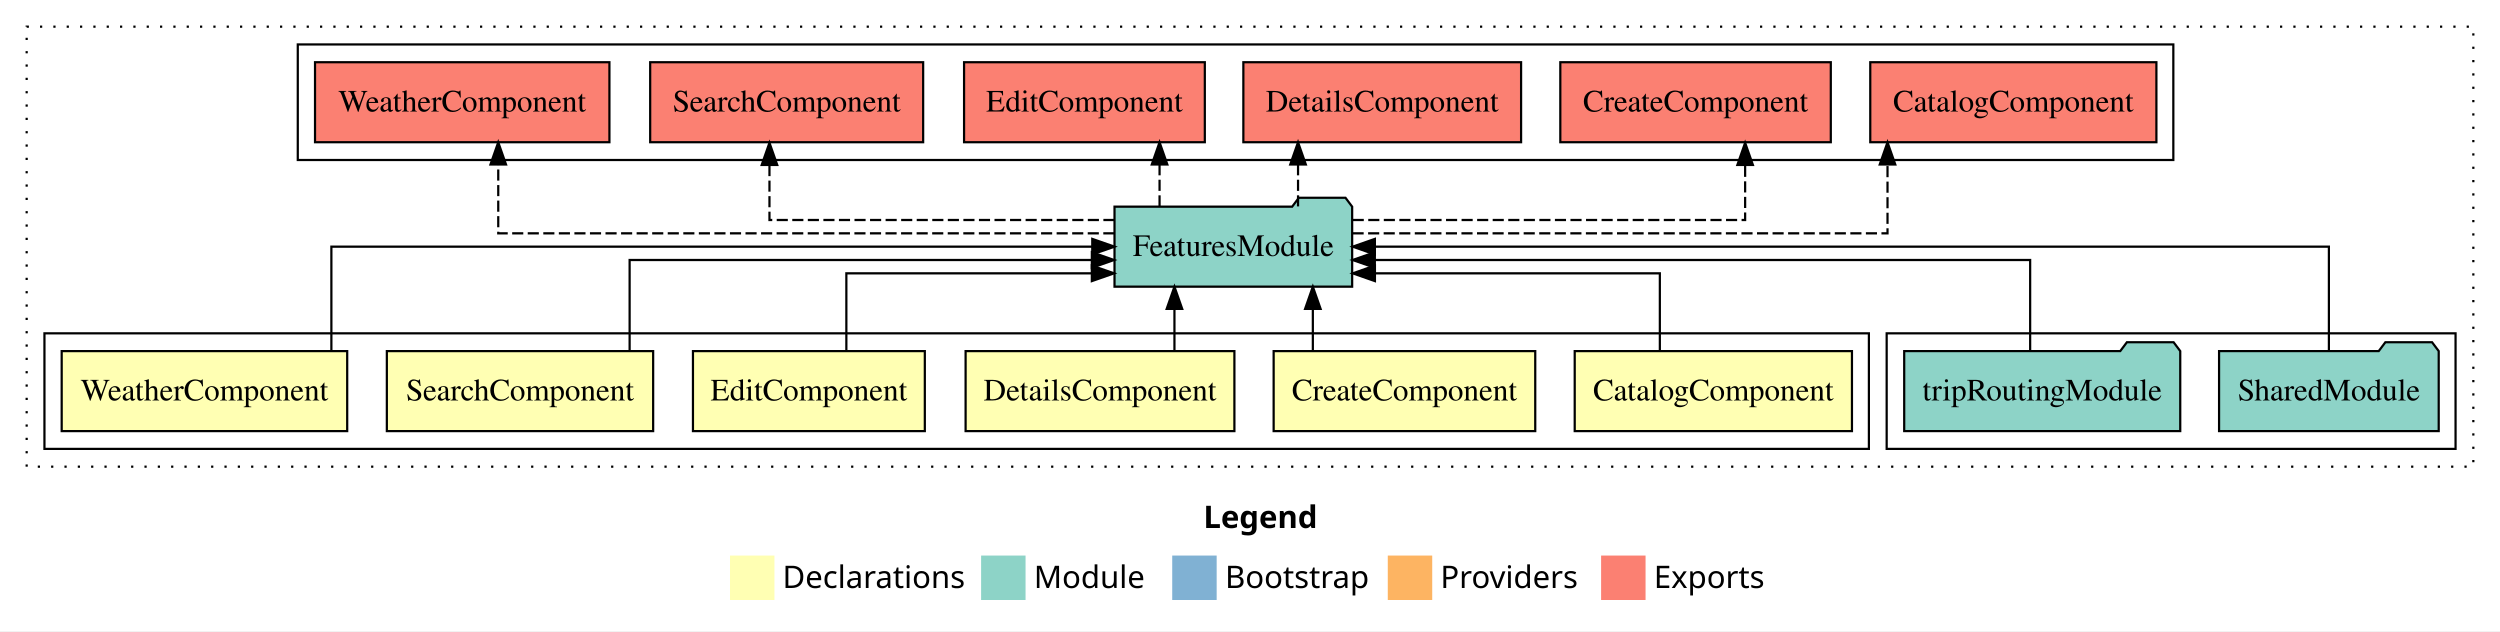
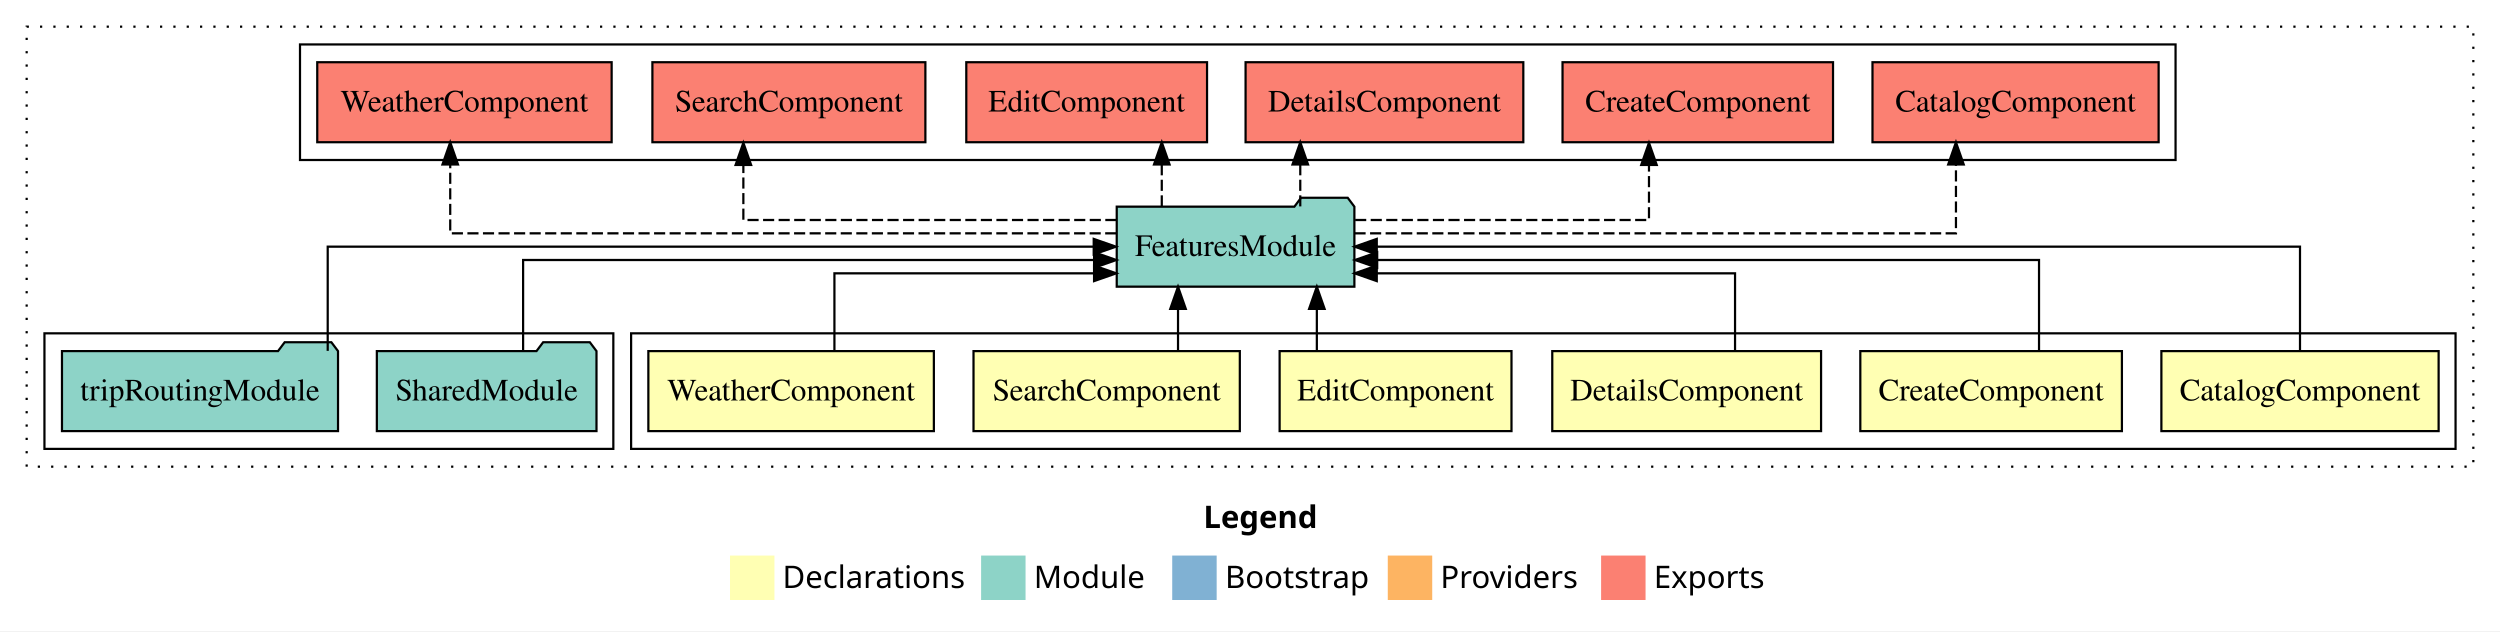
<svg xmlns="http://www.w3.org/2000/svg" width="1125pt" height="284pt" viewBox="0.00 0.00 1125.00 284.00">
  <g id="graph0" class="graph" transform="scale(1 1) rotate(0) translate(4 280)">
    <polygon fill="white" stroke="transparent" points="-4,4 -4,-280 1121,-280 1121,4 -4,4" />
    <text text-anchor="start" x="537.51" y="-42.4" font-family="Times-12" font-weight="bold" font-size="14.00">Legend</text>
    <polygon fill="#ffffb3" stroke="transparent" points="324.5,-10 324.5,-30 344.5,-30 344.5,-10 324.5,-10" />
    <text text-anchor="start" x="348.13" y="-15.4" font-family="Times-12" font-size="14.00">  Declarations</text>
    <polygon fill="#8dd3c7" stroke="transparent" points="437.5,-10 437.5,-30 457.5,-30 457.5,-10 437.5,-10" />
    <text text-anchor="start" x="461.23" y="-15.4" font-family="Times-12" font-size="14.00">  Module</text>
    <polygon fill="#80b1d3" stroke="transparent" points="523.5,-10 523.5,-30 543.5,-30 543.5,-10 523.5,-10" />
    <text text-anchor="start" x="547.28" y="-15.4" font-family="Times-12" font-size="14.00">  Bootstrap</text>
    <polygon fill="#fdb462" stroke="transparent" points="620.5,-10 620.5,-30 640.5,-30 640.5,-10 620.5,-10" />
    <text text-anchor="start" x="644.17" y="-15.4" font-family="Times-12" font-size="14.00">  Providers</text>
    <polygon fill="#fb8072" stroke="transparent" points="716.5,-10 716.5,-30 736.5,-30 736.5,-10 716.5,-10" />
    <text text-anchor="start" x="740.23" y="-15.4" font-family="Times-12" font-size="14.00">  Exports</text>
    <g id="clust1" class="cluster">
      <polygon fill="none" stroke="black" stroke-dasharray="1,5" points="8,-70 8,-268 1109,-268 1109,-70 8,-70" />
    </g>
+     <g id="clust2" class="cluster">
+       <polygon fill="none" stroke="black" points="280,-78 280,-130 1101,-130 1101,-78 280,-78" />
+     </g>
    <g id="clust9" class="cluster">
-       <polygon fill="none" stroke="black" points="845,-78 845,-130 1101,-130 1101,-78 845,-78" />
+       <polygon fill="none" stroke="black" points="16,-78 16,-130 272,-130 272,-78 16,-78" />
    </g>
    <g id="clust10" class="cluster">
-       <polygon fill="none" stroke="black" points="130,-208 130,-260 974,-260 974,-208 130,-208" />
-     </g>
-     <g id="clust2" class="cluster">
-       <polygon fill="none" stroke="black" points="16,-78 16,-130 837,-130 837,-78 16,-78" />
+       <polygon fill="none" stroke="black" points="131,-208 131,-260 975,-260 975,-208 131,-208" />
    </g>
    <g id="node1" class="node">
-       <polygon fill="#ffffb3" stroke="black" points="829.38,-122 704.62,-122 704.62,-86 829.38,-86 829.38,-122" />
-       <text text-anchor="middle" x="767" y="-99.8" font-family="Times,serif" font-size="14.00">CatalogComponent</text>
+       <polygon fill="#ffffb3" stroke="black" points="1093.38,-122 968.62,-122 968.62,-86 1093.38,-86 1093.38,-122" />
+       <text text-anchor="middle" x="1031" y="-99.8" font-family="Times,serif" font-size="14.00">CatalogComponent</text>
    </g>
    <g id="node7" class="node">
-       <polygon fill="#8dd3c7" stroke="black" points="604.47,-187 601.47,-191 580.47,-191 577.47,-187 497.53,-187 497.53,-151 604.47,-151 604.47,-187" />
-       <text text-anchor="middle" x="551" y="-164.8" font-family="Times,serif" font-size="14.00">FeaturesModule</text>
+       <polygon fill="#8dd3c7" stroke="black" points="605.47,-187 602.47,-191 581.47,-191 578.47,-187 498.53,-187 498.53,-151 605.47,-151 605.47,-187" />
+       <text text-anchor="middle" x="552" y="-164.8" font-family="Times,serif" font-size="14.00">FeaturesModule</text>
    </g>
    <g id="edge1" class="edge">
-       <path fill="none" stroke="black" d="M742.93,-122.24C742.93,-137.57 742.93,-157 742.93,-157 742.93,-157 614.72,-157 614.72,-157" />
-       <polygon fill="black" stroke="black" points="614.72,-153.5 604.72,-157 614.72,-160.5 614.72,-153.5" />
+       <path fill="none" stroke="black" d="M1031,-122.11C1031,-141.34 1031,-169 1031,-169 1031,-169 615.55,-169 615.55,-169" />
+       <polygon fill="black" stroke="black" points="615.55,-165.5 605.55,-169 615.55,-172.5 615.55,-165.5" />
    </g>
    <g id="node2" class="node">
-       <polygon fill="#ffffb3" stroke="black" points="686.86,-122 569.14,-122 569.14,-86 686.86,-86 686.86,-122" />
-       <text text-anchor="middle" x="628" y="-99.8" font-family="Times,serif" font-size="14.00">CreateComponent</text>
+       <polygon fill="#ffffb3" stroke="black" points="950.86,-122 833.14,-122 833.14,-86 950.86,-86 950.86,-122" />
+       <text text-anchor="middle" x="892" y="-99.8" font-family="Times,serif" font-size="14.00">CreateComponent</text>
    </g>
    <g id="edge2" class="edge">
-       <path fill="none" stroke="black" d="M586.78,-122.11C586.78,-122.11 586.78,-140.99 586.78,-140.99" />
-       <polygon fill="black" stroke="black" points="583.28,-140.99 586.78,-150.99 590.28,-140.99 583.28,-140.99" />
+       <path fill="none" stroke="black" d="M913.56,-122.02C913.56,-139.37 913.56,-163 913.56,-163 913.56,-163 615.74,-163 615.74,-163" />
+       <polygon fill="black" stroke="black" points="615.74,-159.5 605.74,-163 615.74,-166.5 615.74,-159.5" />
    </g>
    <g id="node3" class="node">
-       <polygon fill="#ffffb3" stroke="black" points="551.48,-122 430.52,-122 430.52,-86 551.48,-86 551.48,-122" />
-       <text text-anchor="middle" x="491" y="-99.8" font-family="Times,serif" font-size="14.00">DetailsComponent</text>
+       <polygon fill="#ffffb3" stroke="black" points="815.48,-122 694.52,-122 694.52,-86 815.48,-86 815.48,-122" />
+       <text text-anchor="middle" x="755" y="-99.8" font-family="Times,serif" font-size="14.00">DetailsComponent</text>
    </g>
    <g id="edge3" class="edge">
-       <path fill="none" stroke="black" d="M524.5,-122.11C524.5,-122.11 524.5,-140.99 524.5,-140.99" />
-       <polygon fill="black" stroke="black" points="521,-140.99 524.5,-150.99 528,-140.99 521,-140.99" />
+       <path fill="none" stroke="black" d="M776.77,-122.24C776.77,-137.57 776.77,-157 776.77,-157 776.77,-157 615.55,-157 615.55,-157" />
+       <polygon fill="black" stroke="black" points="615.55,-153.5 605.55,-157 615.55,-160.5 615.55,-153.5" />
    </g>
    <g id="node4" class="node">
-       <polygon fill="#ffffb3" stroke="black" points="412.17,-122 307.83,-122 307.83,-86 412.17,-86 412.17,-122" />
-       <text text-anchor="middle" x="360" y="-99.8" font-family="Times,serif" font-size="14.00">EditComponent</text>
+       <polygon fill="#ffffb3" stroke="black" points="676.17,-122 571.83,-122 571.83,-86 676.17,-86 676.17,-122" />
+       <text text-anchor="middle" x="624" y="-99.8" font-family="Times,serif" font-size="14.00">EditComponent</text>
    </g>
    <g id="edge4" class="edge">
-       <path fill="none" stroke="black" d="M376.86,-122.24C376.86,-137.57 376.86,-157 376.86,-157 376.86,-157 487.33,-157 487.33,-157" />
-       <polygon fill="black" stroke="black" points="487.33,-160.5 497.33,-157 487.33,-153.5 487.33,-160.5" />
+       <path fill="none" stroke="black" d="M588.58,-122.11C588.58,-122.11 588.58,-140.99 588.58,-140.99" />
+       <polygon fill="black" stroke="black" points="585.08,-140.99 588.58,-150.99 592.08,-140.99 585.08,-140.99" />
    </g>
    <g id="node5" class="node">
-       <polygon fill="#ffffb3" stroke="black" points="289.92,-122 170.08,-122 170.08,-86 289.92,-86 289.92,-122" />
-       <text text-anchor="middle" x="230" y="-99.8" font-family="Times,serif" font-size="14.00">SearchComponent</text>
+       <polygon fill="#ffffb3" stroke="black" points="553.92,-122 434.08,-122 434.08,-86 553.92,-86 553.92,-122" />
+       <text text-anchor="middle" x="494" y="-99.8" font-family="Times,serif" font-size="14.00">SearchComponent</text>
    </g>
    <g id="edge5" class="edge">
-       <path fill="none" stroke="black" d="M279.33,-122.02C279.33,-139.37 279.33,-163 279.33,-163 279.33,-163 487.33,-163 487.33,-163" />
-       <polygon fill="black" stroke="black" points="487.33,-166.5 497.33,-163 487.33,-159.5 487.33,-166.5" />
+       <path fill="none" stroke="black" d="M526.11,-122.11C526.11,-122.11 526.11,-140.99 526.11,-140.99" />
+       <polygon fill="black" stroke="black" points="522.61,-140.99 526.11,-150.99 529.61,-140.99 522.61,-140.99" />
    </g>
    <g id="node6" class="node">
-       <polygon fill="#ffffb3" stroke="black" points="152.24,-122 23.76,-122 23.76,-86 152.24,-86 152.24,-122" />
-       <text text-anchor="middle" x="88" y="-99.8" font-family="Times,serif" font-size="14.00">WeatherComponent</text>
+       <polygon fill="#ffffb3" stroke="black" points="416.24,-122 287.76,-122 287.76,-86 416.24,-86 416.24,-122" />
+       <text text-anchor="middle" x="352" y="-99.8" font-family="Times,serif" font-size="14.00">WeatherComponent</text>
    </g>
    <g id="edge6" class="edge">
-       <path fill="none" stroke="black" d="M145.12,-122.11C145.12,-141.34 145.12,-169 145.12,-169 145.12,-169 487.52,-169 487.52,-169" />
-       <polygon fill="black" stroke="black" points="487.52,-172.5 497.52,-169 487.52,-165.5 487.52,-172.5" />
+       <path fill="none" stroke="black" d="M371.49,-122.24C371.49,-137.57 371.49,-157 371.49,-157 371.49,-157 488.33,-157 488.33,-157" />
+       <polygon fill="black" stroke="black" points="488.33,-160.5 498.33,-157 488.33,-153.5 488.33,-160.5" />
    </g>
    <g id="node10" class="node">
-       <polygon fill="#fb8072" stroke="black" points="966.38,-252 837.62,-252 837.62,-216 966.38,-216 966.38,-252" />
-       <text text-anchor="middle" x="902" y="-229.8" font-family="Times,serif" font-size="14.00">CatalogComponent </text>
+       <polygon fill="#fb8072" stroke="black" points="967.38,-252 838.62,-252 838.62,-216 967.38,-216 967.38,-252" />
+       <text text-anchor="middle" x="903" y="-229.8" font-family="Times,serif" font-size="14.00">CatalogComponent </text>
    </g>
    <g id="edge9" class="edge">
-       <path fill="none" stroke="black" stroke-dasharray="5,2" d="M604.65,-175C689.56,-175 845.38,-175 845.38,-175 845.38,-175 845.38,-205.98 845.38,-205.98" />
-       <polygon fill="black" stroke="black" points="841.88,-205.98 845.38,-215.98 848.88,-205.98 841.88,-205.98" />
+       <path fill="none" stroke="black" stroke-dasharray="5,2" d="M605.53,-175C697.61,-175 876.18,-175 876.18,-175 876.18,-175 876.18,-205.98 876.18,-205.98" />
+       <polygon fill="black" stroke="black" points="872.68,-205.98 876.18,-215.98 879.68,-205.98 872.68,-205.98" />
    </g>
    <g id="node11" class="node">
-       <polygon fill="#fb8072" stroke="black" points="819.86,-252 698.14,-252 698.14,-216 819.86,-216 819.86,-252" />
-       <text text-anchor="middle" x="759" y="-229.8" font-family="Times,serif" font-size="14.00">CreateComponent </text>
+       <polygon fill="#fb8072" stroke="black" points="820.86,-252 699.14,-252 699.14,-216 820.86,-216 820.86,-252" />
+       <text text-anchor="middle" x="760" y="-229.8" font-family="Times,serif" font-size="14.00">CreateComponent </text>
    </g>
    <g id="edge10" class="edge">
-       <path fill="none" stroke="black" stroke-dasharray="5,2" d="M604.71,-181C672.76,-181 781.31,-181 781.31,-181 781.31,-181 781.31,-205.76 781.31,-205.76" />
-       <polygon fill="black" stroke="black" points="777.81,-205.76 781.31,-215.76 784.81,-205.76 777.81,-205.76" />
+       <path fill="none" stroke="black" stroke-dasharray="5,2" d="M605.81,-181C660.76,-181 738.04,-181 738.04,-181 738.04,-181 738.04,-205.76 738.04,-205.76" />
+       <polygon fill="black" stroke="black" points="734.54,-205.76 738.04,-215.76 741.54,-205.76 734.54,-205.76" />
    </g>
    <g id="node12" class="node">
-       <polygon fill="#fb8072" stroke="black" points="680.49,-252 555.51,-252 555.51,-216 680.49,-216 680.49,-252" />
-       <text text-anchor="middle" x="618" y="-229.8" font-family="Times,serif" font-size="14.00">DetailsComponent </text>
+       <polygon fill="#fb8072" stroke="black" points="681.49,-252 556.51,-252 556.51,-216 681.49,-216 681.49,-252" />
+       <text text-anchor="middle" x="619" y="-229.8" font-family="Times,serif" font-size="14.00">DetailsComponent </text>
    </g>
    <g id="edge11" class="edge">
-       <path fill="none" stroke="black" stroke-dasharray="5,2" d="M580.12,-187.11C580.12,-187.11 580.12,-205.99 580.12,-205.99" />
-       <polygon fill="black" stroke="black" points="576.62,-205.99 580.12,-215.99 583.62,-205.99 576.62,-205.99" />
+       <path fill="none" stroke="black" stroke-dasharray="5,2" d="M581.12,-187.11C581.12,-187.11 581.12,-205.99 581.12,-205.99" />
+       <polygon fill="black" stroke="black" points="577.62,-205.99 581.12,-215.99 584.62,-205.99 577.62,-205.99" />
    </g>
    <g id="node13" class="node">
-       <polygon fill="#fb8072" stroke="black" points="538.17,-252 429.83,-252 429.83,-216 538.17,-216 538.17,-252" />
-       <text text-anchor="middle" x="484" y="-229.8" font-family="Times,serif" font-size="14.00">EditComponent </text>
+       <polygon fill="#fb8072" stroke="black" points="539.17,-252 430.83,-252 430.83,-216 539.17,-216 539.17,-252" />
+       <text text-anchor="middle" x="485" y="-229.8" font-family="Times,serif" font-size="14.00">EditComponent </text>
    </g>
    <g id="edge12" class="edge">
-       <path fill="none" stroke="black" stroke-dasharray="5,2" d="M517.8,-187.11C517.8,-187.11 517.8,-205.99 517.8,-205.99" />
-       <polygon fill="black" stroke="black" points="514.3,-205.99 517.8,-215.99 521.3,-205.99 514.3,-205.99" />
+       <path fill="none" stroke="black" stroke-dasharray="5,2" d="M518.8,-187.11C518.8,-187.11 518.8,-205.99 518.8,-205.99" />
+       <polygon fill="black" stroke="black" points="515.3,-205.99 518.8,-215.99 522.3,-205.99 515.3,-205.99" />
    </g>
    <g id="node14" class="node">
-       <polygon fill="#fb8072" stroke="black" points="411.42,-252 288.58,-252 288.58,-216 411.42,-216 411.42,-252" />
-       <text text-anchor="middle" x="350" y="-229.8" font-family="Times,serif" font-size="14.00">SearchComponent </text>
+       <polygon fill="#fb8072" stroke="black" points="412.42,-252 289.58,-252 289.58,-216 412.42,-216 412.42,-252" />
+       <text text-anchor="middle" x="351" y="-229.8" font-family="Times,serif" font-size="14.00">SearchComponent </text>
    </g>
    <g id="edge13" class="edge">
-       <path fill="none" stroke="black" stroke-dasharray="5,2" d="M497.52,-181C435.67,-181 342.26,-181 342.26,-181 342.26,-181 342.26,-205.76 342.26,-205.76" />
-       <polygon fill="black" stroke="black" points="338.76,-205.76 342.26,-215.76 345.76,-205.76 338.76,-205.76" />
+       <path fill="none" stroke="black" stroke-dasharray="5,2" d="M498.38,-181C432.83,-181 330.51,-181 330.51,-181 330.51,-181 330.51,-205.76 330.51,-205.76" />
+       <polygon fill="black" stroke="black" points="327.01,-205.76 330.51,-215.76 334.01,-205.76 327.01,-205.76" />
    </g>
    <g id="node15" class="node">
-       <polygon fill="#fb8072" stroke="black" points="270.24,-252 137.76,-252 137.76,-216 270.24,-216 270.24,-252" />
-       <text text-anchor="middle" x="204" y="-229.8" font-family="Times,serif" font-size="14.00">WeatherComponent </text>
+       <polygon fill="#fb8072" stroke="black" points="271.24,-252 138.76,-252 138.76,-216 271.24,-216 271.24,-252" />
+       <text text-anchor="middle" x="205" y="-229.8" font-family="Times,serif" font-size="14.00">WeatherComponent </text>
    </g>
    <g id="edge14" class="edge">
-       <path fill="none" stroke="black" stroke-dasharray="5,2" d="M497.48,-175C403.86,-175 220.21,-175 220.21,-175 220.21,-175 220.21,-205.98 220.21,-205.98" />
-       <polygon fill="black" stroke="black" points="216.71,-205.98 220.21,-215.98 223.71,-205.98 216.71,-205.98" />
+       <path fill="none" stroke="black" stroke-dasharray="5,2" d="M498.33,-175C399.46,-175 198.6,-175 198.6,-175 198.6,-175 198.6,-205.98 198.6,-205.98" />
+       <polygon fill="black" stroke="black" points="195.1,-205.98 198.6,-215.98 202.1,-205.98 195.1,-205.98" />
    </g>
    <g id="node8" class="node">
-       <polygon fill="#8dd3c7" stroke="black" points="1093.42,-122 1090.42,-126 1069.42,-126 1066.42,-122 994.58,-122 994.58,-86 1093.42,-86 1093.42,-122" />
-       <text text-anchor="middle" x="1044" y="-99.8" font-family="Times,serif" font-size="14.00">SharedModule</text>
+       <polygon fill="#8dd3c7" stroke="black" points="264.42,-122 261.42,-126 240.42,-126 237.42,-122 165.58,-122 165.58,-86 264.42,-86 264.42,-122" />
+       <text text-anchor="middle" x="215" y="-99.8" font-family="Times,serif" font-size="14.00">SharedModule</text>
    </g>
    <g id="edge7" class="edge">
-       <path fill="none" stroke="black" d="M1044,-122.11C1044,-141.34 1044,-169 1044,-169 1044,-169 614.7,-169 614.7,-169" />
-       <polygon fill="black" stroke="black" points="614.7,-165.5 604.7,-169 614.7,-172.5 614.7,-165.5" />
+       <path fill="none" stroke="black" d="M231.4,-122.02C231.4,-139.37 231.4,-163 231.4,-163 231.4,-163 488.34,-163 488.34,-163" />
+       <polygon fill="black" stroke="black" points="488.34,-166.5 498.34,-163 488.34,-159.5 488.34,-166.5" />
    </g>
    <g id="node9" class="node">
-       <polygon fill="#8dd3c7" stroke="black" points="977.11,-122 974.11,-126 953.11,-126 950.11,-122 852.89,-122 852.89,-86 977.11,-86 977.11,-122" />
-       <text text-anchor="middle" x="915" y="-99.8" font-family="Times,serif" font-size="14.00">tripRoutingModule</text>
+       <polygon fill="#8dd3c7" stroke="black" points="148.11,-122 145.11,-126 124.11,-126 121.11,-122 23.89,-122 23.89,-86 148.11,-86 148.11,-122" />
+       <text text-anchor="middle" x="86" y="-99.8" font-family="Times,serif" font-size="14.00">tripRoutingModule</text>
    </g>
    <g id="edge8" class="edge">
-       <path fill="none" stroke="black" d="M909.57,-122.02C909.57,-139.37 909.57,-163 909.57,-163 909.57,-163 614.68,-163 614.68,-163" />
-       <polygon fill="black" stroke="black" points="614.68,-159.5 604.68,-163 614.68,-166.5 614.68,-159.5" />
+       <path fill="none" stroke="black" d="M143.47,-122.11C143.47,-141.34 143.47,-169 143.47,-169 143.47,-169 488.17,-169 488.17,-169" />
+       <polygon fill="black" stroke="black" points="488.17,-172.5 498.17,-169 488.17,-165.5 488.17,-172.5" />
    </g>
  </g>
</svg>
